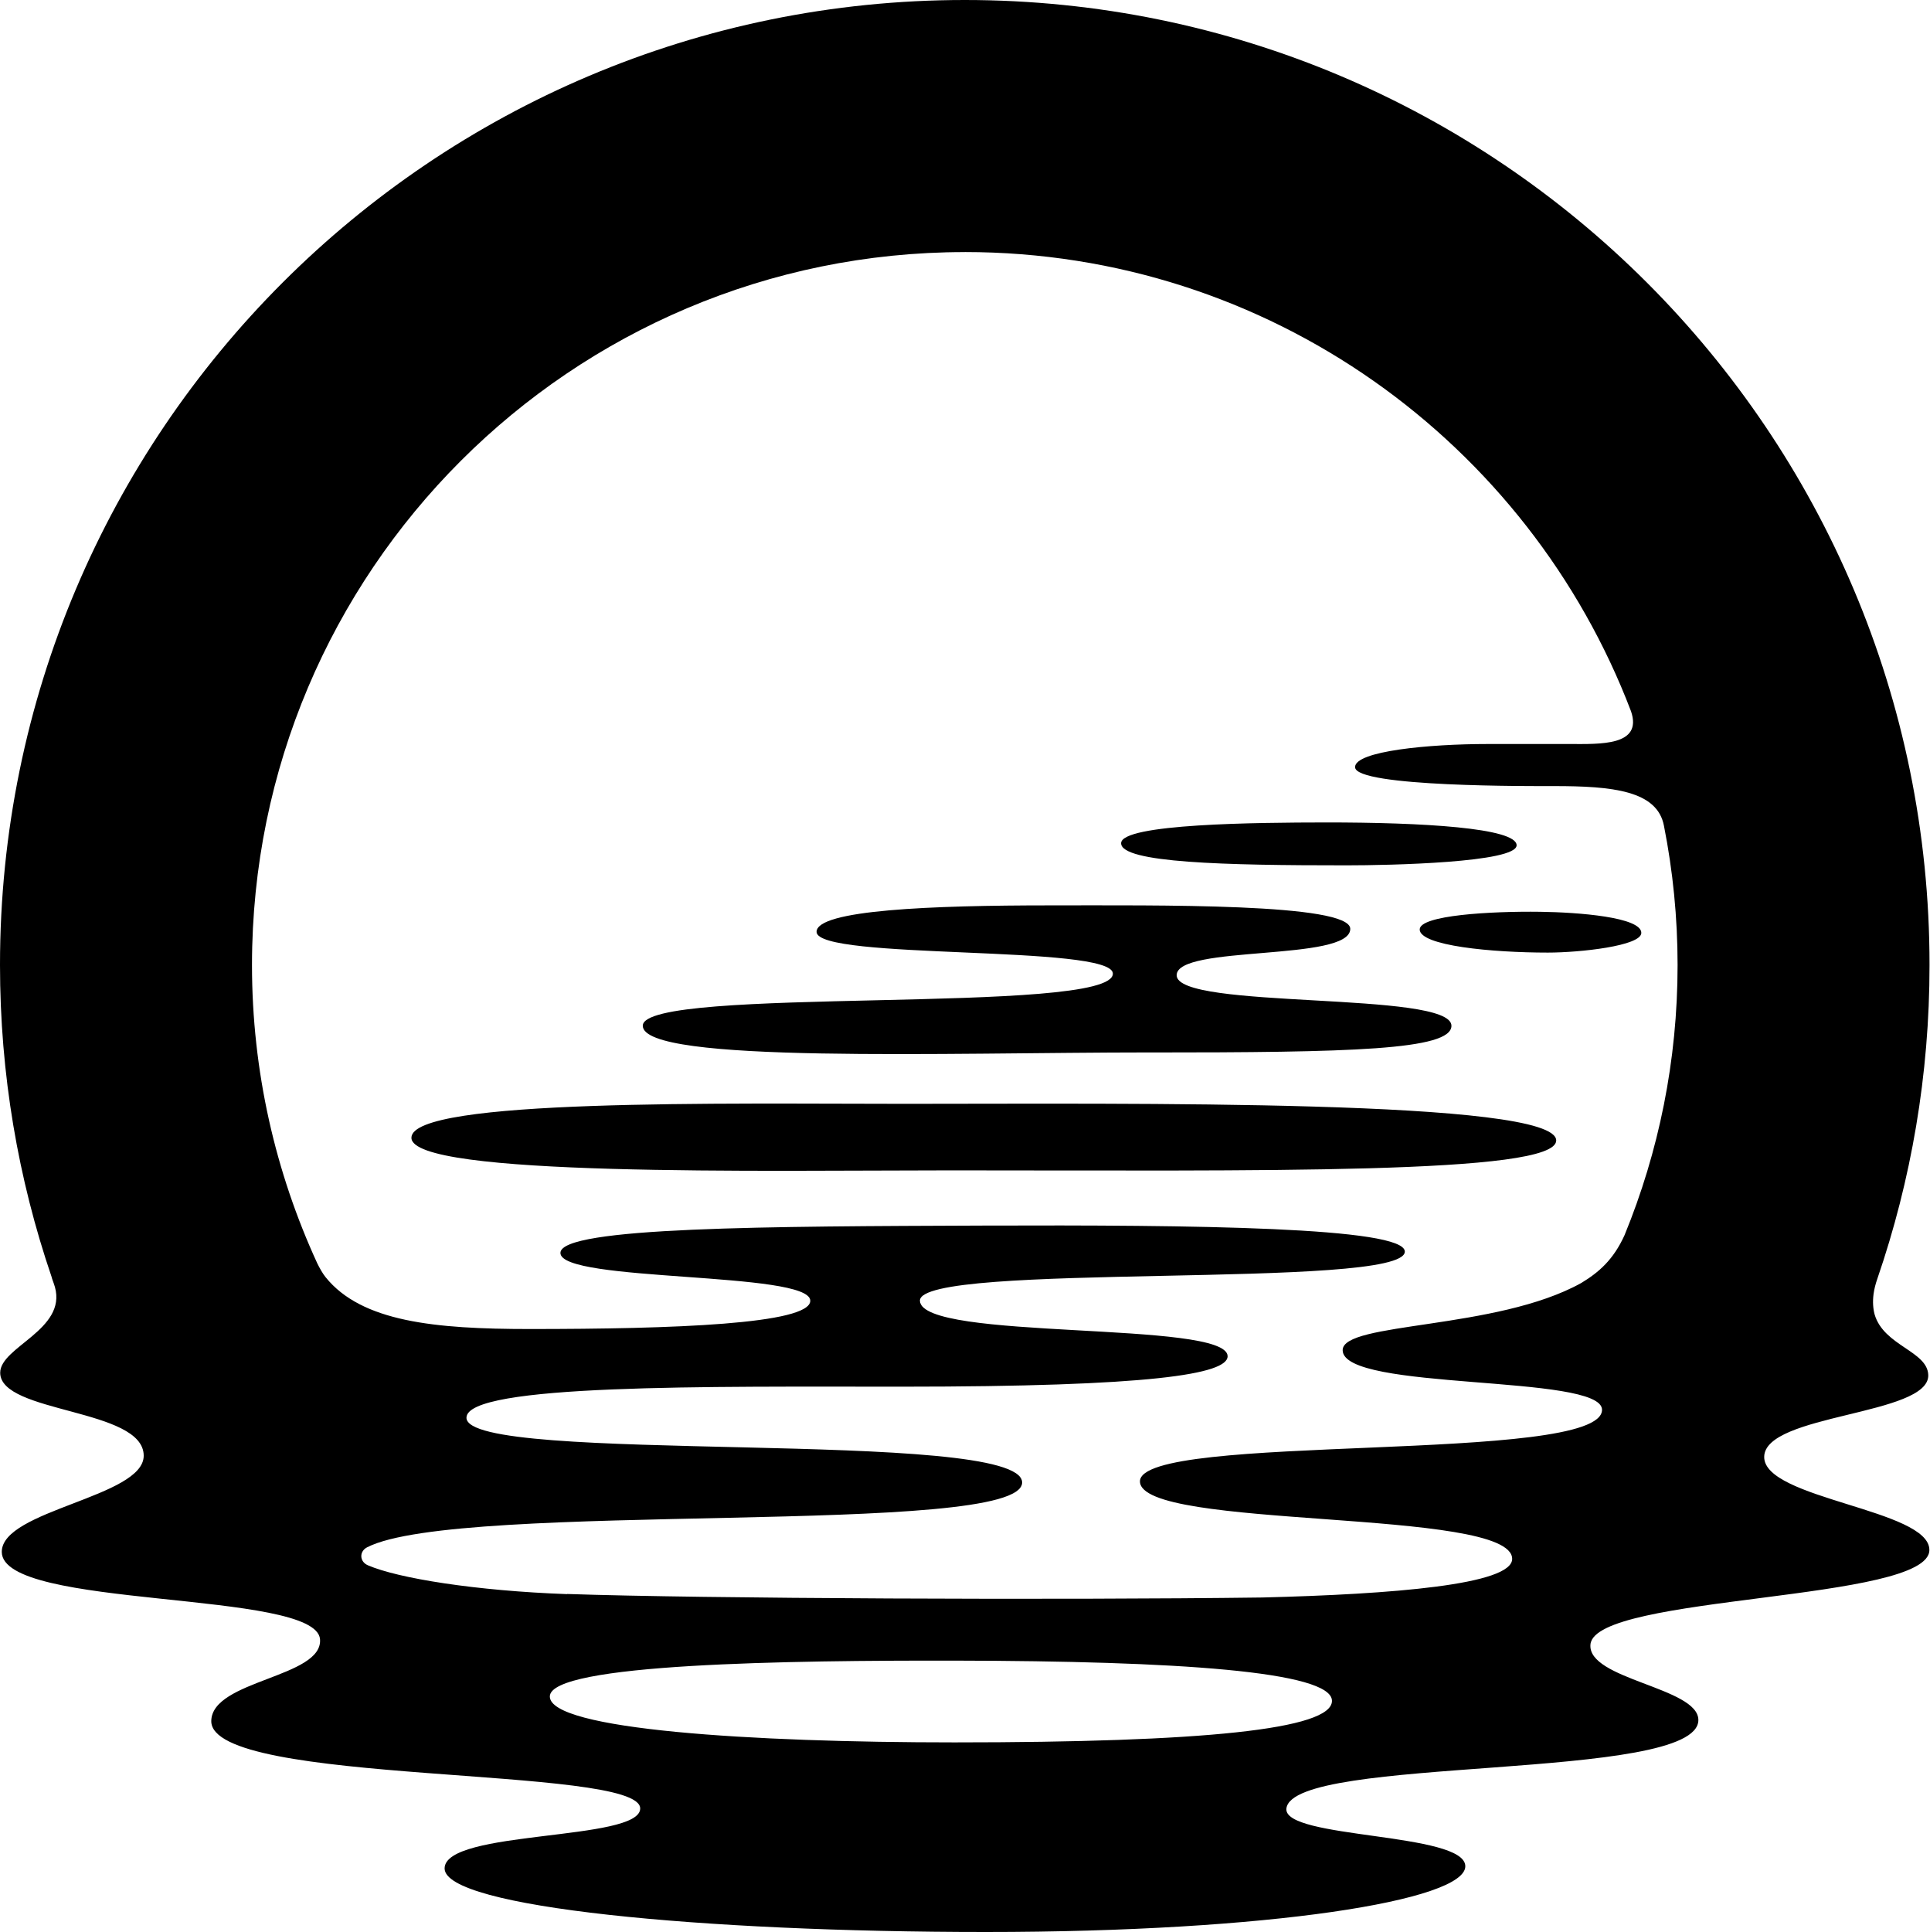
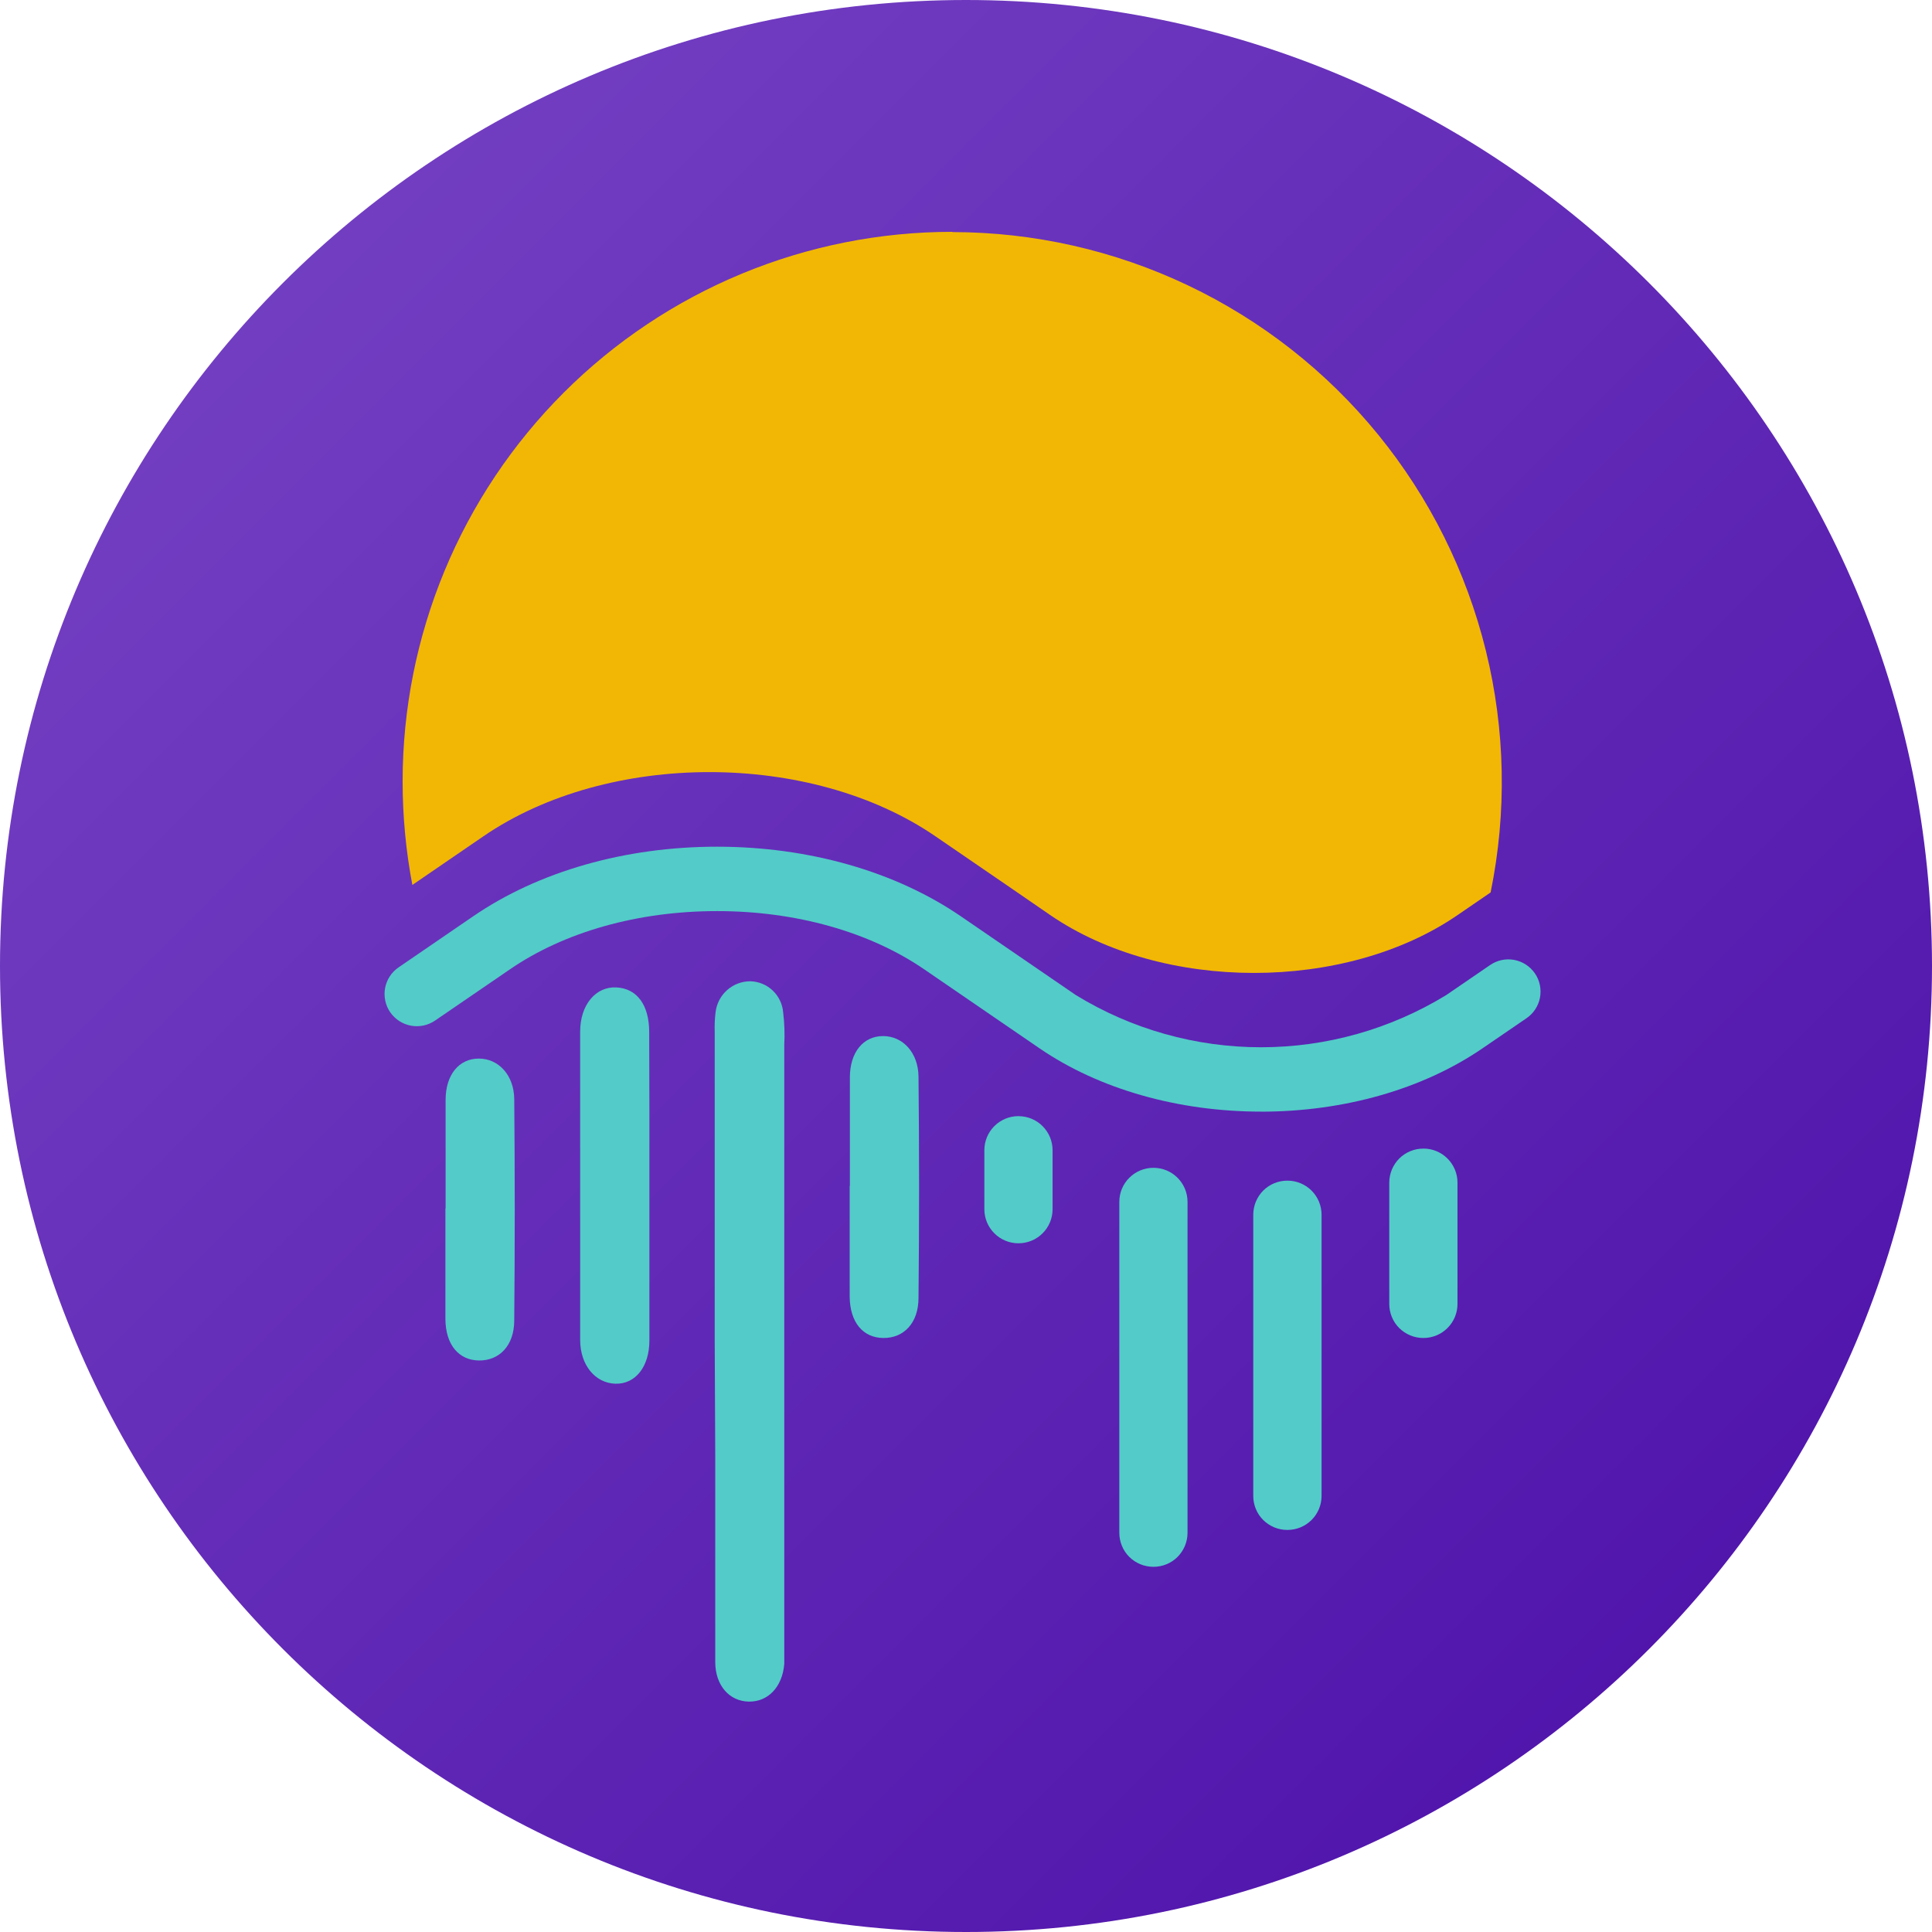
- <svg xmlns="http://www.w3.org/2000/svg" id="Layer_2" data-name="Layer 2" viewBox="0 0 499.48 500">
-   <defs>
-     <style>
-       .cls-1 {
-         fill: #000;
-         stroke-width: 0px;
-       }
-     </style>
-   </defs>
-   <g id="Layer_1-2" data-name="Layer 1">
-     <g>
-       <path class="cls-1" d="M456.68,377.05c.07-11.18,42.76-10.7,42.47-21.18-.17-6.23-11.51-7.53-13.89-15.71-.4-1.51-.53-3.25-.27-5.28.17-1.21.48-2.51.98-3.94,8.75-25.46,13.51-52.76,13.51-81.19C499.48,111.81,387.67,0,249.74,0S0,111.81,0,249.74c0,28.25,4.71,55.4,13.36,80.73.05.24.13.48.22.73.25.66.45,1.28.64,1.89,3.08,11.07-14.17,15.48-14.17,22.17,0,10.58,37.15,9.17,37.15,21.48,0,10.72-36.74,14.05-36.74,24.88,0,14.95,81.36,9.75,82.38,22.61.79,9.93-27.97,10.53-28.15,21.14-.28,16.94,111.03,11.39,111.03,22.66,0,8.53-50.63,5.44-50.63,15.52s66.65,16.45,140.1,16.45,124.12-8.16,124.12-17.01-47.29-7.01-46.31-14.97c1.7-13.9,106.64-6.79,106.64-22.88,0-8.47-28.87-10.46-27.93-19.6,1.32-12.91,87.73-11,87.73-24.41,0-10.55-42.83-13.13-42.76-24.08ZM344.79,440.19c0,7.38-33.48,10.74-97.73,10.74-52.54,0-104.73-3.3-104.73-11.88s62.25-9.35,105.04-9.28c56.99.1,97.42,2.74,97.42,10.41ZM249.74,65.23c78.78,0,146.01,49.37,172.47,118.86h0c3.06,9.01-8.04,8.46-15.86,8.46h-21.27c-15.19,0-34.31,1.82-34.31,5.98,0,5.22,46.43,4.91,51.55,4.91,14.98,0,26.72,1.13,28.42,10.32,2.3,11.64,3.52,23.67,3.52,35.99,0,24.75-4.89,48.35-13.73,69.91-2.87,6.34-6.64,9.62-11.21,12.38-21.95,12.21-61.77,10.02-61.76,17.38,0,10.69,67.04,6.12,67.14,15.41.15,14.19-119.62,5.77-119.61,18.55.01,12.68,96.35,6.77,96.35,20.06,0,6.68-30.94,9.14-64.68,9.99-52.4.69-145.05.29-179.96-.91,0,0,.02.02.04.04-23.62-.85-43.73-4.07-51.62-7.47-2.17-.94-2.27-3.58-.19-4.65,23.87-12.28,169.56-2.5,169.56-16.77s-143.95-4.38-143.84-16.77c.08-8.8,62.9-8.03,112.72-8.03,64.53,0,84.34-3.23,84.31-7.88-.05-9.36-79.36-3.87-79.65-14.36-.28-10.18,125.52-2.75,125.52-12.72,0-6.34-54.65-6.93-109.29-6.73-54.65.21-109.29.3-109.29,7.08,0,7.67,64.68,4.69,64.68,12.37,0,6.06-35.54,7.32-72.66,7.32-24.49,0-43.49-1.86-52.8-13.41-.77-.95-1.54-2.34-2.16-3.59-10.81-23.5-16.9-49.63-16.9-77.2,0-101.9,82.61-184.51,184.51-184.51Z" />
-       <path class="cls-1" d="M245.97,302.89c79.47,0,156.85,1.15,156.87-7.73.02-10.75-110.97-9.49-168.63-9.49-45.73,0-127.71-1.43-127.71,8.78s91.79,8.44,139.47,8.44Z" />
-       <path class="cls-1" d="M297.31,272.38c52.25,0,78.41-.61,78.41-6.91,0-9.11-71.13-4.06-71.13-13.08,0-7.93,44.94-3.48,44.94-12,0-6.7-50.33-6.08-77.77-6.08-30.43,0-60.38,1.15-60.38,6.85,0,7.4,76.7,3.24,76.7,10.82,0,10.84-121.69,3.01-121.69,13.48,0,9.91,79.1,6.91,130.92,6.91Z" />
-       <path class="cls-1" d="M348.57,223.95c11.19,0,44.02-.7,44.02-5.19s-24.32-5.94-49.6-5.91c-17.37.02-52.78.3-52.78,5.38s26.88,5.73,58.36,5.72Z" />
-       <path class="cls-1" d="M367.5,240.53c0,4.25,18.77,6,33.18,6,8.32,0,24.19-1.73,24.19-5.1,0-4.08-16.29-5.33-26.2-5.46-12.84-.17-31.16.9-31.16,4.56Z" />
-     </g>
+ <svg xmlns="http://www.w3.org/2000/svg" fill="none" height="48" viewBox="0 0 48 48" width="48">
+   <linearGradient id="a" gradientUnits="userSpaceOnUse" x1="0" x2="48" y1="0" y2="48">
+     <stop offset="0" stop-color="#7946c5" />
+     <stop offset="1" stop-color="#4a0da8" />
+   </linearGradient>
+   <rect fill="url(#a)" height="48" rx="24" width="48" />
+   <path d="m23.658 5.76c-1.793 0-3.569.353-5.226 1.039-1.657.686-3.162 1.692-4.43 2.96s-2.274 2.773-2.96 4.43c-.686 1.657-1.039 3.432-1.039 5.226 0.0.863.081 1.724.242 2.571l1.764-1.208c3.101-2.127 8.132-2.127 11.232 0l1.851 1.268 1.003.69c2.795 1.915 7.324 1.915 10.116 0l.823-.564c.406-1.985.367-4.035-.117-6.002s-1.398-3.803-2.678-5.373c-1.28-1.57-2.893-2.836-4.722-3.706s-3.829-1.323-5.855-1.325z" fill="#f2b705" />
+   <g fill="#53cbc8">
+     <path d="m31.332 27.618c-2.057 0-4.025-.558-5.506-1.573l-2.852-1.954c-1.365-.939-3.199-1.455-5.158-1.455s-3.793.513-5.159 1.455l-1.844 1.262c-.087.06-.185.103-.288.125-.103.022-.21.024-.314.005-.104-.019-.203-.059-.292-.116-.089-.058-.165-.132-.225-.219-.06-.087-.102-.185-.123-.289s-.023-.21-.003-.314.06-.203.118-.291.133-.164.221-.223l1.843-1.262c1.63-1.119 3.783-1.733 6.064-1.733s4.433.615 6.064 1.733l2.852 1.954c1.385.848 2.977 1.296 4.6 1.296 1.623 0 3.216-.449 4.6-1.296l1.083-.741c.087-.061.185-.105.288-.128.104-.023.211-.025.315-.006.104.019.204.058.293.116.089.058.166.133.226.22s.102.186.123.29.022.211.002.315c-.02.104-.061.203-.12.292s-.135.164-.224.223l-1.083.741c-1.488 1.019-3.447 1.574-5.505 1.574z" />
+     <path d="m17.757 33.352v-7.715c-.006-.162.001-.325.021-.486.024-.212.125-.408.285-.551.159-.142.365-.221.579-.221.207.006.405.087.555.23.15.142.243.335.26.541.033.268.042.538.028.807v15.383c-.046.57-.403.946-.884.936-.481-.01-.828-.401-.831-.98v-5.127z" />
+     <path d="m16.134 29.469v3.834c0 .656-.35 1.09-.846 1.075s-.872-.458-.874-1.083v-7.665c0-.671.391-1.124.9-1.098.509.026.813.432.815 1.103.007 1.278.005 2.556.005 3.834z" />
+     <path d="m21.115 29.464v-2.695c0-.625.332-1.028.825-1.028s.874.416.88 1.005c.019 1.835.019 3.668 0 5.501 0 .625-.368 1-.874.995-.506-.005-.83-.389-.836-1.029v-2.752z" />
+     <path d="m11.071 30.024v-2.696c0-.625.332-1.028.825-1.028s.874.416.88 1.005c.017 1.835.017 3.668 0 5.501 0 .625-.371 1-.874.995-.503-.005-.831-.389-.836-1.029v-2.751z" />
+     <path d="m25.302 27.731h.003c.224 0.0.44.089.598.248.159.159.248.374.248.598v1.466c-0.0.224-.089.44-.248.598-.159.159-.374.248-.598.248h-.003c-.224 0-.44-.089-.598-.248-.159-.159-.248-.374-.248-.598v-1.466c0-.225.089-.44.248-.599.159-.159.374-.248.599-.248z" />
+     <path d="m28.655 29.014h.003c.224 0.0.44.089.598.248.159.159.248.374.248.598v8.221c0 .111-.022.221-.064.324-.043.103-.105.196-.183.275-.079.079-.172.141-.275.183-.103.043-.213.064-.324.064h-.003c-.111 0-.221-.022-.324-.064-.103-.043-.196-.105-.275-.183-.079-.079-.141-.172-.183-.275s-.064-.213-.064-.324v-8.221c0-.225.089-.44.248-.598.159-.159.374-.248.598-.248z" />
+     <path d="m31.985 29.333h.003c.224 0 .44.089.598.248.159.159.248.374.248.598v6.987c0 .111-.022.221-.065.324-.043.103-.105.196-.184.274s-.172.141-.275.183c-.103.042-.213.064-.324.064h-.003c-.111 0-.221-.022-.324-.064-.103-.043-.196-.105-.275-.183-.079-.079-.141-.172-.183-.274-.043-.103-.064-.213-.064-.324v-6.987c0-.111.022-.221.064-.324.043-.103.105-.196.183-.275.079-.079.172-.141.275-.183.103-.043.213-.064.324-.064z" />
+     <path d="m35.362 28.536h.003c.224 0 .44.089.598.248.159.159.248.374.248.598v3.014c-0.0.224-.089.44-.248.598-.159.159-.374.248-.598.248h-.003c-.111 0-.221-.022-.324-.064-.103-.043-.196-.105-.275-.183-.079-.079-.141-.172-.183-.275-.043-.103-.064-.213-.064-.324v-3.013c0-.111.022-.221.064-.324.043-.103.105-.196.183-.275.079-.079.172-.141.274-.183.103-.043.213-.064.324-.064z" />
  </g>
</svg>
